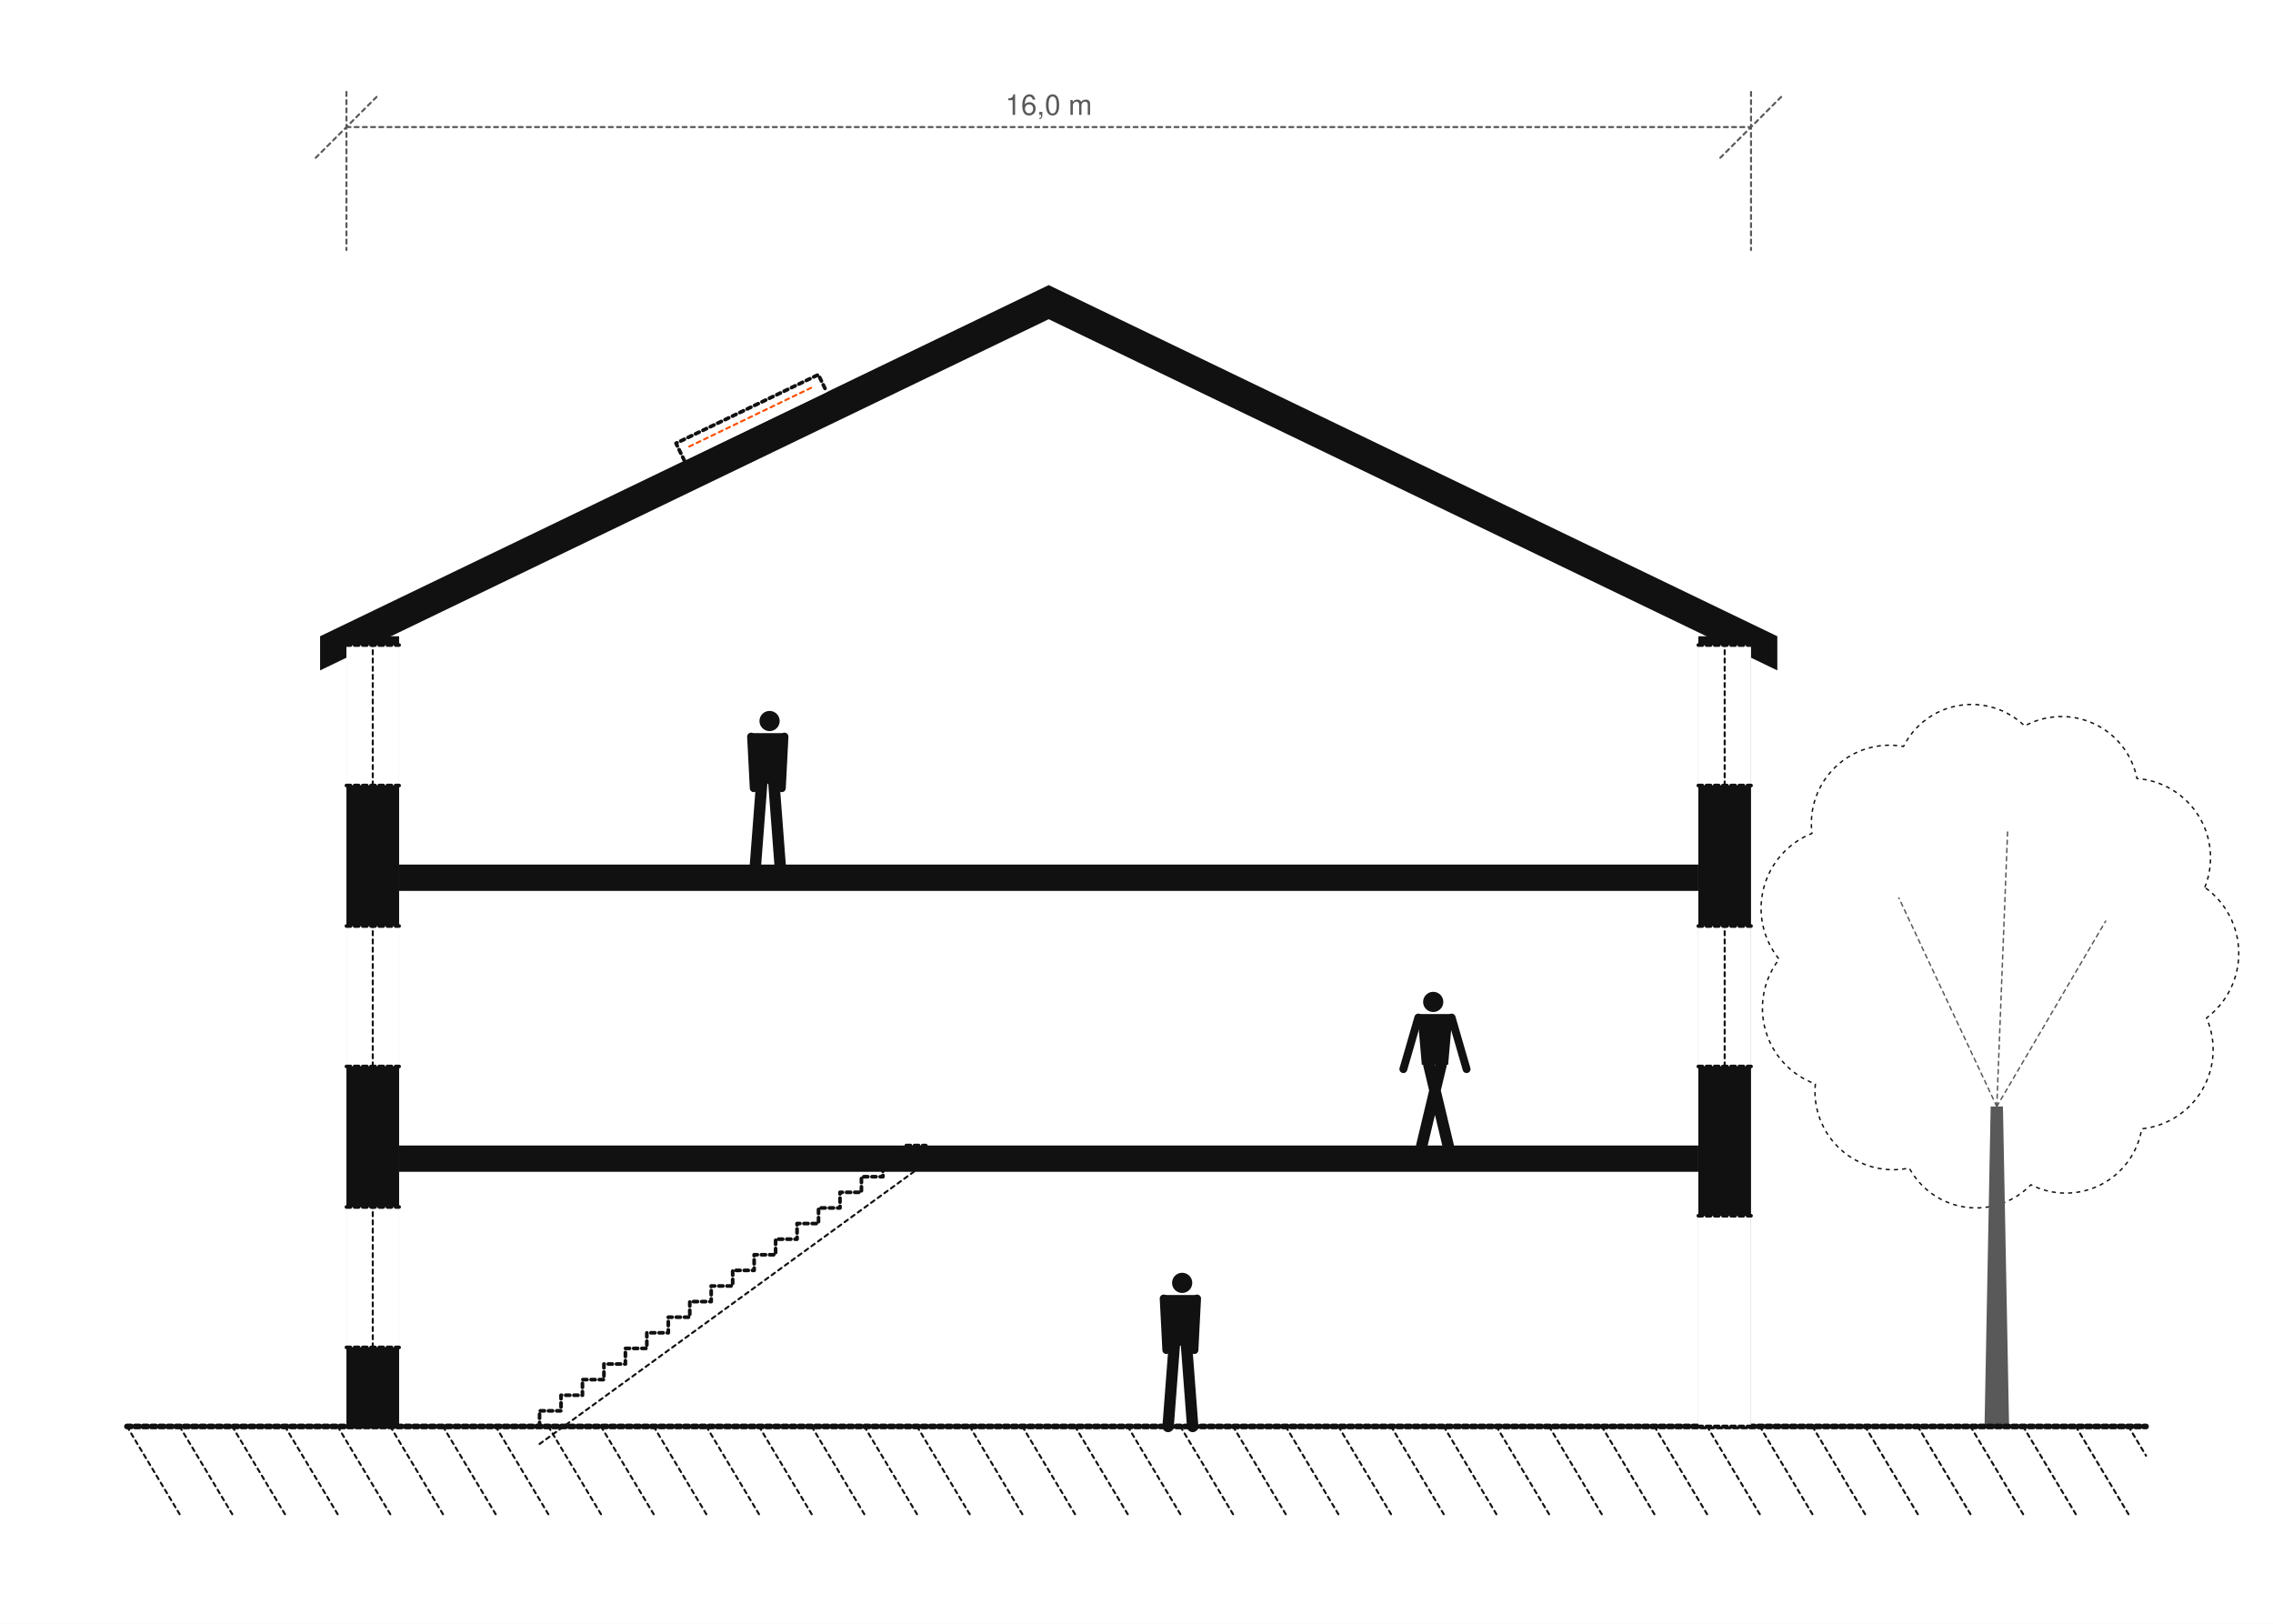
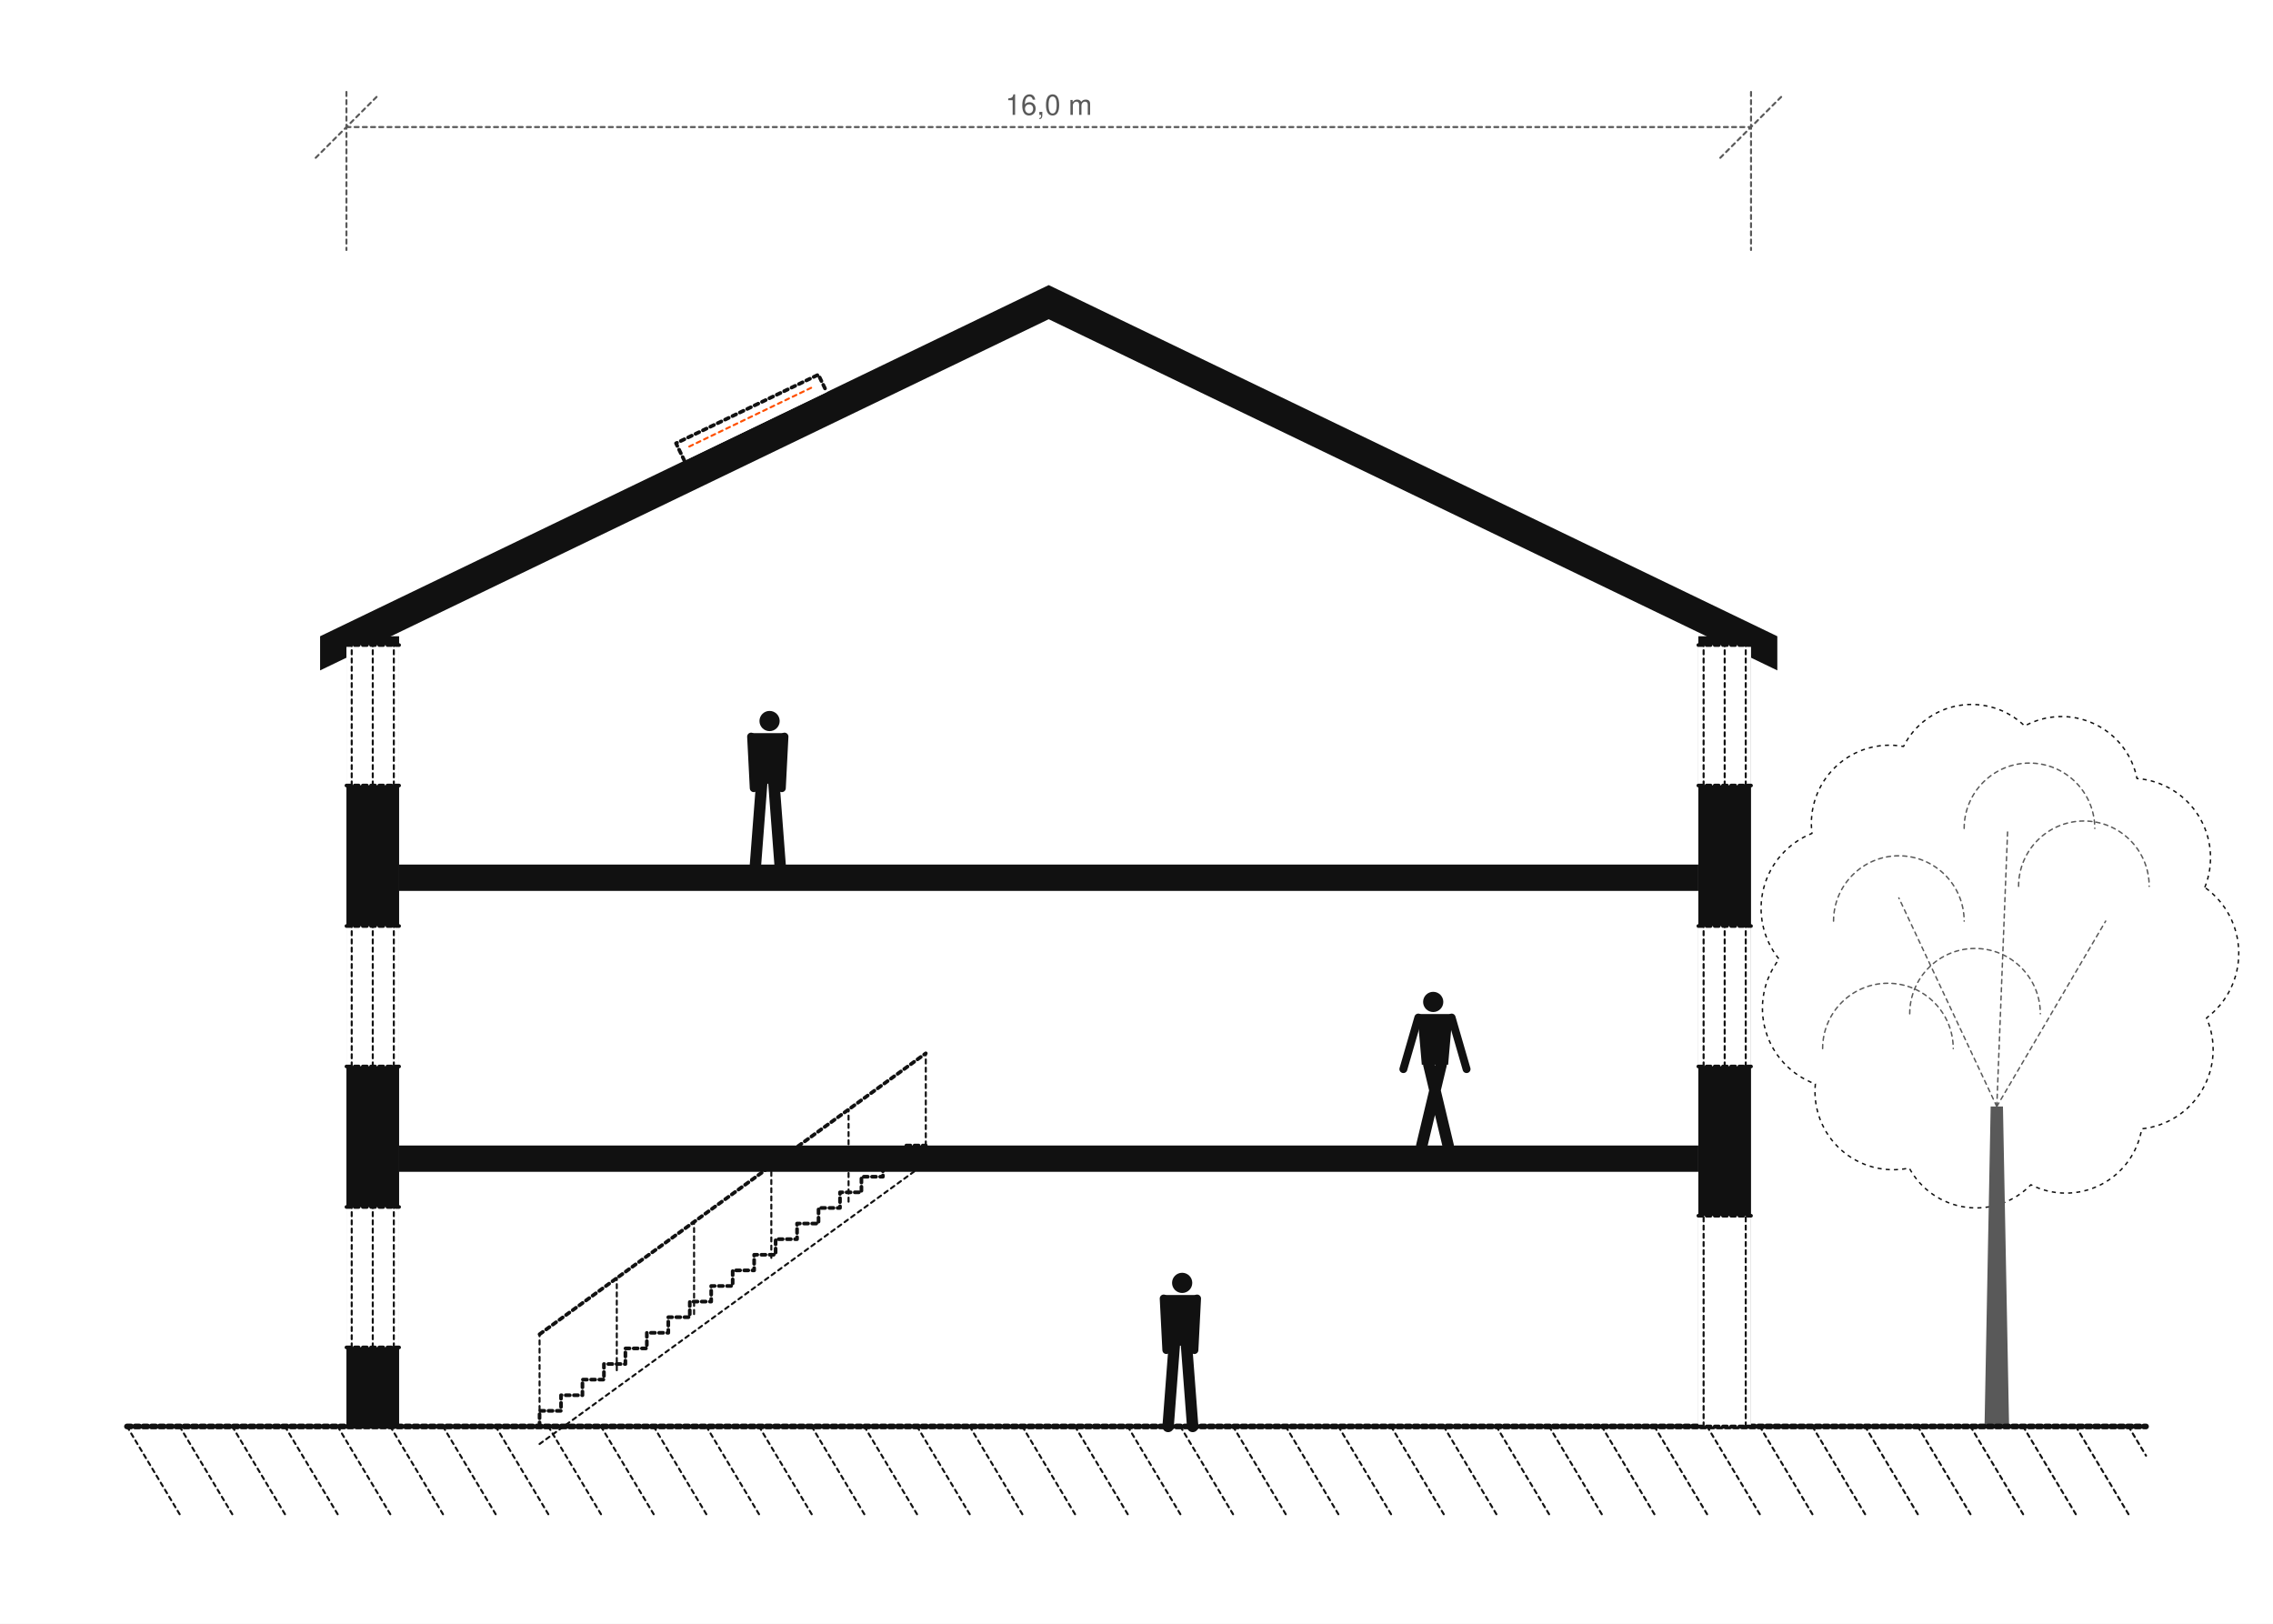
<svg xmlns="http://www.w3.org/2000/svg" viewBox="0 0 560 400" width="560" height="400" role="img" aria-labelledby="hero-title hero-desc" data-kit="arch.mjs" data-scale="21.628" data-palette="{&quot;ink&quot;:&quot;#111111&quot;,&quot;paper&quot;:&quot;#FFFFFF&quot;,&quot;tint&quot;:&quot;#F7F7F8&quot;,&quot;mid&quot;:&quot;#595959&quot;,&quot;accent&quot;:&quot;#FF4F00&quot;}" data-animate="true">
  <style>
/* The hidden state lives only in the keyframes (fill-mode both): where animations do not run, the drawing shows complete. */
.hero-draw{stroke-dasharray:1 1.02;animation:hero-draw 0.90s ease-out both}
.hero-fade{animation:hero-fade 0.60s ease-out both}
@keyframes hero-draw{from{stroke-dashoffset:1.01}to{stroke-dashoffset:0}}
@keyframes hero-fade{from{opacity:0}to{opacity:1}}
@media (prefers-reduced-motion: reduce){.hero-draw,.hero-fade{animation:none;stroke-dasharray:none;stroke-dashoffset:0;opacity:1}}
</style>
  <rect width="560" height="400" fill="#FFFFFF" />
  <g data-layer="back">
    <path class="hero-draw" pathLength="1" style="animation-delay:0.00s" d="M543.2 218.6A19.58 19.58 0 0 0 526.49 191.78A18.94 18.94 0 0 0 498.82 178.84A18.77 18.77 0 0 0 468.97 183.88A19.28 19.28 0 0 0 446.42 205.3A19.87 19.87 0 0 0 438.32 236.29A19.85 19.85 0 0 0 447.25 267.03A19.25 19.25 0 0 0 470.38 287.74A18.76 18.76 0 0 0 500.35 291.86A18.97 18.97 0 0 0 527.66 278.08A19.61 19.61 0 0 0 543.63 250.77A19.95 19.95 0 0 0 543.2 218.6Z" fill="none" stroke="#111111" stroke-width="0.35" stroke-linejoin="round" />
    <path class="hero-fade" style="animation-delay:0.03s" d="M488.93 351.4L490.44 272.58L493.47 272.58L494.98 351.4Z" fill="#595959" stroke="none" />
    <path class="hero-draw" pathLength="1" style="animation-delay:0.05s" d="M491.95 272.58L467.82 221.2M491.95 272.58L518.77 226.91M491.95 272.58L494.64 204.07" fill="none" stroke="#595959" stroke-width="0.35" stroke-linecap="round" stroke-linejoin="round" />
+     <path class="hero-draw" pathLength="1" style="animation-delay:0.08s" d="M451.73 226.91A16.09 16.09 0 0 1 483.91 226.91M497.32 218.34A16.09 16.09 0 0 1 529.50 218.34M470.50 249.74A16.09 16.09 0 0 1 502.68 249.74M483.91 204.07A16.09 16.09 0 0 1 516.09 204.07M449.04 258.31A16.09 16.09 0 0 1 481.22 258.31" fill="none" stroke="#595959" stroke-width="0.35" stroke-linecap="round" stroke-linejoin="round" />
  </g>
  <g data-layer="ground">
    <path class="hero-draw" pathLength="1" style="animation-delay:0.15s" d="M31.28 351.4L528.72 351.4" fill="none" stroke="#111111" stroke-width="1.4" stroke-linecap="round" stroke-linejoin="round" />
    <path class="hero-draw" pathLength="1" style="animation-delay:0.17s" d="M31.28 351.4L44.26 373.02M44.26 351.4L57.23 373.02M57.23 351.4L70.21 373.02M70.21 351.4L83.19 373.02M83.19 351.4L96.16 373.02M96.16 351.4L109.14 373.02M109.14 351.4L122.12 373.02M122.12 351.4L135.09 373.02M135.09 351.4L148.07 373.02M148.07 351.4L161.05 373.02M161.05 351.4L174.02 373.02M174.02 351.4L187 373.02M187 351.4L199.98 373.02M199.98 351.4L212.95 373.02M212.95 351.4L225.93 373.02M225.93 351.4L238.91 373.02M238.91 351.4L251.88 373.02M251.88 351.4L264.86 373.02M264.86 351.4L277.84 373.02M277.84 351.4L290.81 373.02M290.81 351.4L303.79 373.02M303.79 351.4L316.77 373.02M316.77 351.4L329.74 373.02M329.74 351.4L342.72 373.02M342.72 351.4L355.7 373.02M355.7 351.4L368.67 373.02M368.67 351.4L381.65 373.02M381.65 351.4L394.63 373.02M394.63 351.4L407.6 373.02M407.6 351.4L420.58 373.02M420.58 351.4L433.56 373.02M433.56 351.4L446.53 373.02M446.53 351.4L459.51 373.02M459.51 351.4L472.49 373.02M472.49 351.4L485.47 373.02M485.47 351.4L498.44 373.02M498.44 351.4L511.42 373.02M511.42 351.4L524.4 373.02M524.4 351.4L528.72 358.6" fill="none" stroke="#111111" stroke-width="0.5" stroke-linecap="round" stroke-linejoin="round" />
  </g>
  <g data-layer="fill">
    <path class="hero-fade" style="animation-delay:0.90s" d="M78.86 156.74L258.37 70.23L437.88 156.74Z" fill="#FFFFFF" stroke="none" />
  </g>
  <g data-layer="lines">
    <path class="hero-fade" style="animation-delay:0.35s" d="M85.35 351.4H98.33V156.74H85.35Z" fill="#111111" stroke="none" />
    <path class="hero-fade" style="animation-delay:0.38s" d="M418.42 351.4H431.4V156.74H418.42Z" fill="#111111" stroke="none" />
    <path class="hero-fade" style="animation-delay:0.40s" d="M78.86 156.74L258.37 70.23L437.88 156.74L437.88 165.15L258.37 78.64L78.86 165.15Z" fill="#111111" stroke="none" />
    <path class="hero-fade" style="animation-delay:0.42s" d="M98.33 288.67H418.42V282.19H98.33Z" fill="#111111" stroke="none" />
    <path class="hero-fade" style="animation-delay:0.45s" d="M98.33 219.47H418.42V212.98H98.33Z" fill="#111111" stroke="none" />
  </g>
  <g data-layer="detail">
    <path class="hero-fade" style="animation-delay:1.10s" d="M168.62 113.49L166.55 109.2L201.62 92.3L203.69 96.59Z" fill="#FFFFFF" stroke="none" />
    <path class="hero-draw" pathLength="1" style="animation-delay:1.13s" d="M168.62 113.49L166.55 109.2L201.62 92.3L203.69 96.59" fill="none" stroke="#111111" stroke-width="0.9" stroke-linecap="round" stroke-linejoin="round" />
    <path class="hero-draw" pathLength="1" style="animation-delay:1.15s" d="M169.82 110L200.21 95.36" fill="none" stroke="#FF4F00" stroke-width="0.5" stroke-linecap="round" stroke-linejoin="round" />
    <path class="hero-fade" style="animation-delay:1.18s" d="M85.35 331.93H98.33V297.33H85.35Z" fill="#FFFFFF" stroke="none" />
    <path class="hero-draw" pathLength="1" style="animation-delay:1.20s" d="M85.35 331.93L98.33 331.93M85.35 297.33L98.33 297.33" fill="none" stroke="#111111" stroke-width="0.9" stroke-linecap="round" stroke-linejoin="round" />
    <path class="hero-draw" pathLength="1" style="animation-delay:1.23s" d="M91.84 331.93L91.84 297.33" fill="none" stroke="#111111" stroke-width="0.5" stroke-linecap="round" stroke-linejoin="round" />
-     <path class="hero-fade" style="animation-delay:1.25s" d="M85.35 262.72H98.33V228.12H85.35Z" fill="#FFFFFF" stroke="none" />
-     <path class="hero-draw" pathLength="1" style="animation-delay:1.28s" d="M85.35 262.72L98.33 262.72M85.35 228.12L98.33 228.12" fill="none" stroke="#111111" stroke-width="0.9" stroke-linecap="round" stroke-linejoin="round" />
-     <path class="hero-draw" pathLength="1" style="animation-delay:1.30s" d="M91.84 262.72L91.84 228.12" fill="none" stroke="#111111" stroke-width="0.5" stroke-linecap="round" stroke-linejoin="round" />
-     <path class="hero-fade" style="animation-delay:1.33s" d="M418.42 262.72H431.4V228.12H418.42Z" fill="#FFFFFF" stroke="none" />
-     <path class="hero-draw" pathLength="1" style="animation-delay:1.35s" d="M418.42 262.72L431.4 262.72M418.42 228.12L431.4 228.12" fill="none" stroke="#111111" stroke-width="0.9" stroke-linecap="round" stroke-linejoin="round" />
-     <path class="hero-draw" pathLength="1" style="animation-delay:1.38s" d="M424.91 262.72L424.91 228.12" fill="none" stroke="#111111" stroke-width="0.5" stroke-linecap="round" stroke-linejoin="round" />
-     <path class="hero-fade" style="animation-delay:1.40s" d="M85.35 193.51H98.33V158.91H85.35Z" fill="#FFFFFF" stroke="none" />
-     <path class="hero-draw" pathLength="1" style="animation-delay:1.43s" d="M85.35 193.51L98.33 193.51M85.35 158.91L98.33 158.91" fill="none" stroke="#111111" stroke-width="0.9" stroke-linecap="round" stroke-linejoin="round" />
-     <path class="hero-draw" pathLength="1" style="animation-delay:1.45s" d="M91.84 193.51L91.84 158.91" fill="none" stroke="#111111" stroke-width="0.5" stroke-linecap="round" stroke-linejoin="round" />
-     <path class="hero-fade" style="animation-delay:1.48s" d="M418.42 193.51H431.4V158.91H418.42Z" fill="#FFFFFF" stroke="none" />
-     <path class="hero-draw" pathLength="1" style="animation-delay:1.50s" d="M418.42 193.51L431.4 193.51M418.42 158.91L431.4 158.91" fill="none" stroke="#111111" stroke-width="0.9" stroke-linecap="round" stroke-linejoin="round" />
-     <path class="hero-draw" pathLength="1" style="animation-delay:1.53s" d="M424.91 193.51L424.91 158.91" fill="none" stroke="#111111" stroke-width="0.5" stroke-linecap="round" stroke-linejoin="round" />
-     <path class="hero-fade" style="animation-delay:1.55s" d="M418.42 351.4H431.4V299.49H418.42Z" fill="#FFFFFF" stroke="none" />
-     <path class="hero-draw" pathLength="1" style="animation-delay:1.58s" d="M418.42 351.4L431.4 351.4M418.42 299.49L431.4 299.49" fill="none" stroke="#111111" stroke-width="0.9" stroke-linecap="round" stroke-linejoin="round" />
-     <path class="hero-draw" pathLength="1" style="animation-delay:1.60s" d="M132.93 351.4V347.55H138.22V343.71H143.5V339.86H148.79V336.02H154.08V332.17H159.36V328.33H164.65V324.48H169.94V320.64H175.22V316.79H180.51V312.95H185.8V309.1H191.09V305.26H196.37V301.41H201.66V297.57H206.95V293.72H212.23V289.88H217.52V286.03H222.81V282.19H228.09" fill="none" stroke="#111111" stroke-width="0.9" stroke-linecap="round" stroke-linejoin="round" />
-     <path class="hero-draw" pathLength="1" style="animation-delay:1.63s" d="M132.93 355.72L228.09 286.51" fill="none" stroke="#111111" stroke-width="0.5" stroke-linecap="round" stroke-linejoin="round" />
+     <path class="hero-draw" pathLength="1" style="animation-delay:1.25s" d="M86.65 331.93L86.65 297.33M97.03 331.93L97.03 297.33" fill="none" stroke="#111111" stroke-width="0.5" stroke-linecap="round" stroke-linejoin="round" />
+     <path class="hero-fade" style="animation-delay:1.28s" d="M85.35 262.72H98.33V228.12H85.35Z" fill="#FFFFFF" stroke="none" />
+     <path class="hero-draw" pathLength="1" style="animation-delay:1.30s" d="M85.35 262.72L98.33 262.72M85.35 228.12L98.33 228.12" fill="none" stroke="#111111" stroke-width="0.9" stroke-linecap="round" stroke-linejoin="round" />
+     <path class="hero-draw" pathLength="1" style="animation-delay:1.33s" d="M91.84 262.72L91.84 228.12" fill="none" stroke="#111111" stroke-width="0.5" stroke-linecap="round" stroke-linejoin="round" />
+     <path class="hero-draw" pathLength="1" style="animation-delay:1.35s" d="M86.65 262.72L86.65 228.12M97.03 262.72L97.03 228.12" fill="none" stroke="#111111" stroke-width="0.5" stroke-linecap="round" stroke-linejoin="round" />
+     <path class="hero-fade" style="animation-delay:1.38s" d="M418.42 262.72H431.4V228.12H418.42Z" fill="#FFFFFF" stroke="none" />
+     <path class="hero-draw" pathLength="1" style="animation-delay:1.40s" d="M418.42 262.72L431.4 262.72M418.42 228.12L431.4 228.12" fill="none" stroke="#111111" stroke-width="0.9" stroke-linecap="round" stroke-linejoin="round" />
+     <path class="hero-draw" pathLength="1" style="animation-delay:1.43s" d="M424.91 262.72L424.91 228.12" fill="none" stroke="#111111" stroke-width="0.5" stroke-linecap="round" stroke-linejoin="round" />
+     <path class="hero-draw" pathLength="1" style="animation-delay:1.45s" d="M419.72 262.72L419.72 228.12M430.1 262.72L430.1 228.12" fill="none" stroke="#111111" stroke-width="0.5" stroke-linecap="round" stroke-linejoin="round" />
+     <path class="hero-fade" style="animation-delay:1.48s" d="M85.35 193.51H98.33V158.91H85.35Z" fill="#FFFFFF" stroke="none" />
+     <path class="hero-draw" pathLength="1" style="animation-delay:1.50s" d="M85.35 193.51L98.33 193.51M85.35 158.91L98.33 158.91" fill="none" stroke="#111111" stroke-width="0.9" stroke-linecap="round" stroke-linejoin="round" />
+     <path class="hero-draw" pathLength="1" style="animation-delay:1.53s" d="M91.84 193.51L91.84 158.91" fill="none" stroke="#111111" stroke-width="0.5" stroke-linecap="round" stroke-linejoin="round" />
+     <path class="hero-draw" pathLength="1" style="animation-delay:1.55s" d="M86.65 193.51L86.65 158.91M97.03 193.51L97.03 158.91" fill="none" stroke="#111111" stroke-width="0.5" stroke-linecap="round" stroke-linejoin="round" />
+     <path class="hero-fade" style="animation-delay:1.58s" d="M418.42 193.51H431.4V158.91H418.42Z" fill="#FFFFFF" stroke="none" />
+     <path class="hero-draw" pathLength="1" style="animation-delay:1.60s" d="M418.42 193.51L431.4 193.51M418.42 158.91L431.4 158.91" fill="none" stroke="#111111" stroke-width="0.9" stroke-linecap="round" stroke-linejoin="round" />
+     <path class="hero-draw" pathLength="1" style="animation-delay:1.63s" d="M424.91 193.51L424.91 158.91" fill="none" stroke="#111111" stroke-width="0.5" stroke-linecap="round" stroke-linejoin="round" />
+     <path class="hero-draw" pathLength="1" style="animation-delay:1.65s" d="M419.72 193.51L419.72 158.91M430.1 193.51L430.1 158.91" fill="none" stroke="#111111" stroke-width="0.5" stroke-linecap="round" stroke-linejoin="round" />
+     <path class="hero-fade" style="animation-delay:1.68s" d="M418.42 351.4H431.4V299.49H418.42Z" fill="#FFFFFF" stroke="none" />
+     <path class="hero-draw" pathLength="1" style="animation-delay:1.70s" d="M418.42 351.4L431.4 351.4M418.42 299.49L431.4 299.49" fill="none" stroke="#111111" stroke-width="0.9" stroke-linecap="round" stroke-linejoin="round" />
+     <path class="hero-draw" pathLength="1" style="animation-delay:1.70s" d="M419.72 351.4L419.72 299.49M430.1 351.4L430.1 299.49" fill="none" stroke="#111111" stroke-width="0.5" stroke-linecap="round" stroke-linejoin="round" />
+     <path class="hero-draw" pathLength="1" style="animation-delay:1.70s" d="M132.93 351.4V347.55H138.22V343.71H143.5V339.86H148.79V336.02H154.08V332.17H159.36V328.33H164.65V324.48H169.94V320.64H175.22V316.79H180.51V312.95H185.8V309.1H191.09V305.26H196.37V301.41H201.66V297.57H206.95V293.72H212.23V289.88H217.52V286.03H222.81V282.19H228.09" fill="none" stroke="#111111" stroke-width="0.9" stroke-linecap="round" stroke-linejoin="round" />
+     <path class="hero-draw" pathLength="1" style="animation-delay:1.70s" d="M132.93 355.72L228.09 286.51" fill="none" stroke="#111111" stroke-width="0.5" stroke-linecap="round" stroke-linejoin="round" />
+     <path class="hero-draw" pathLength="1" style="animation-delay:1.70s" d="M132.93 328.69L228.09 259.48" fill="none" stroke="#111111" stroke-width="0.9" stroke-linecap="round" stroke-linejoin="round" />
+     <path class="hero-draw" pathLength="1" style="animation-delay:1.70s" d="M132.93 351.4L132.93 328.69M151.96 337.55L151.96 314.84M171 323.71L171 301M190.03 309.87L190.03 287.16M209.06 296.03L209.06 273.32M228.09 282.19L228.09 259.48" fill="none" stroke="#111111" stroke-width="0.5" stroke-linecap="round" stroke-linejoin="round" />
  </g>
  <g data-layer="front">
    <circle class="hero-fade" style="animation-delay:1.60s" cx="291.25" cy="316.03" r="2.49" fill="#111111" stroke="none" />
    <path class="hero-fade" style="animation-delay:1.63s" d="M286.49 319.02L295.14 319.02L294.06 331.5L287.57 331.5Z" fill="#111111" stroke="none" />
    <path class="hero-fade" style="animation-delay:1.65s" data-part="figure" d="M289.3 331.5L287.79 351.4M292.33 331.5L293.84 351.4" fill="none" stroke="#111111" stroke-width="2.81" stroke-linecap="round" />
    <path class="hero-fade" style="animation-delay:1.68s" data-part="figure" d="M286.7 319.88L287.35 332.58M294.92 319.88L294.27 332.58" fill="none" stroke="#111111" stroke-width="1.95" stroke-linecap="round" />
    <circle class="hero-fade" style="animation-delay:1.70s" cx="353.1" cy="246.82" r="2.49" fill="#111111" stroke="none" />
    <path class="hero-fade" style="animation-delay:1.73s" d="M349.21 249.81L357.86 249.81L356.78 262.29L350.29 262.29Z" fill="#111111" stroke="none" />
    <path class="hero-fade" style="animation-delay:1.75s" data-part="figure" d="M352.02 262.29L356.78 282.19M355.05 262.29L350.29 282.19" fill="none" stroke="#111111" stroke-width="2.81" stroke-linecap="round" />
    <path class="hero-fade" style="animation-delay:1.78s" data-part="figure" d="M349.43 250.67L345.75 263.37M357.64 250.67L361.32 263.37" fill="none" stroke="#111111" stroke-width="1.95" stroke-linecap="round" />
    <circle class="hero-fade" style="animation-delay:1.80s" cx="189.6" cy="177.62" r="2.49" fill="#111111" stroke="none" />
    <path class="hero-fade" style="animation-delay:1.83s" d="M184.84 180.6L193.49 180.6L192.41 193.08L185.92 193.08Z" fill="#111111" stroke="none" />
    <path class="hero-fade" style="animation-delay:1.85s" data-part="figure" d="M187.65 193.08L186.13 212.98M190.68 193.08L192.19 212.98" fill="none" stroke="#111111" stroke-width="2.81" stroke-linecap="round" />
    <path class="hero-fade" style="animation-delay:1.88s" data-part="figure" d="M185.05 181.46L185.7 194.16M193.27 181.46L192.62 194.16" fill="none" stroke="#111111" stroke-width="1.95" stroke-linecap="round" />
  </g>
  <g data-layer="notes">
    <path class="hero-draw" pathLength="1" style="animation-delay:2.00s" d="M85.35 31.3L431.4 31.3M77.78 38.87L92.92 23.73M423.83 38.87L438.97 23.73M85.35 22.65L85.35 61.58M431.4 22.65L431.4 61.58" fill="none" stroke="#595959" stroke-width="0.5" stroke-linecap="round" stroke-linejoin="round" />
    <text class="hero-fade" style="animation-delay:2.02s" x="258.37" y="28.3" font-family="'Helvetica Neue', Helvetica, Arial, sans-serif" font-size="7" fill="#595959" text-anchor="middle">16,0 m</text>
  </g>
</svg>
